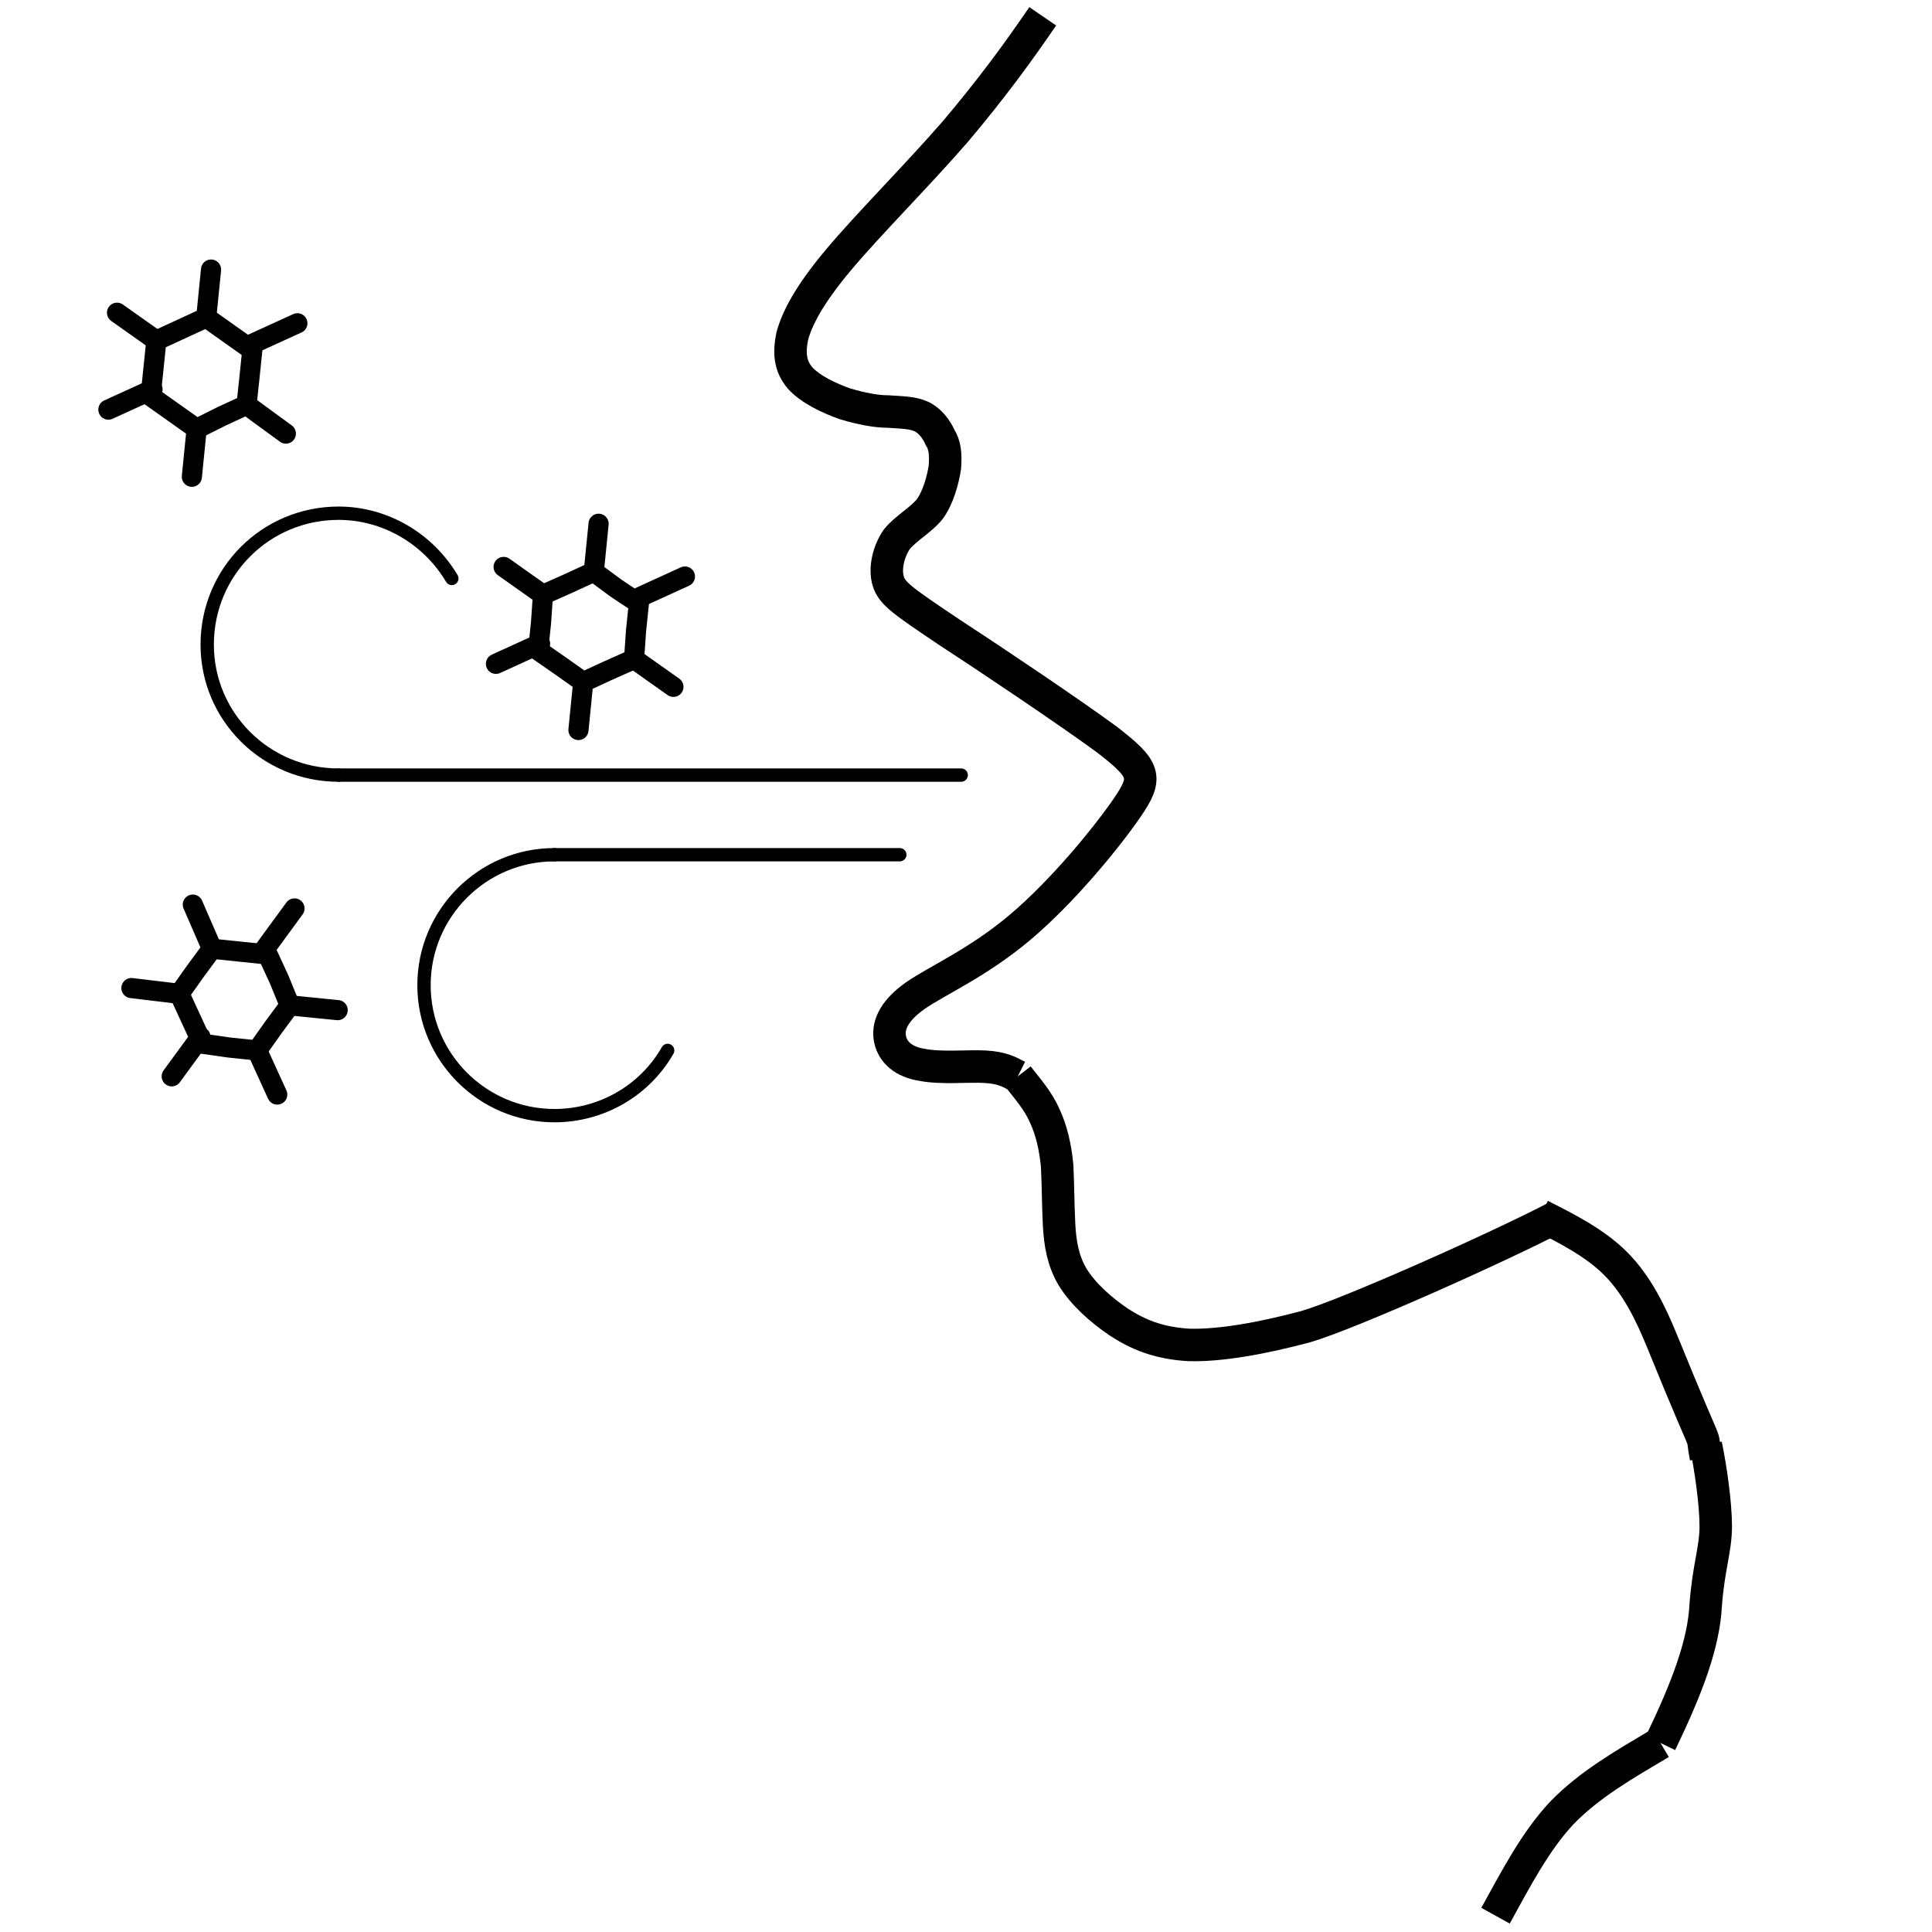
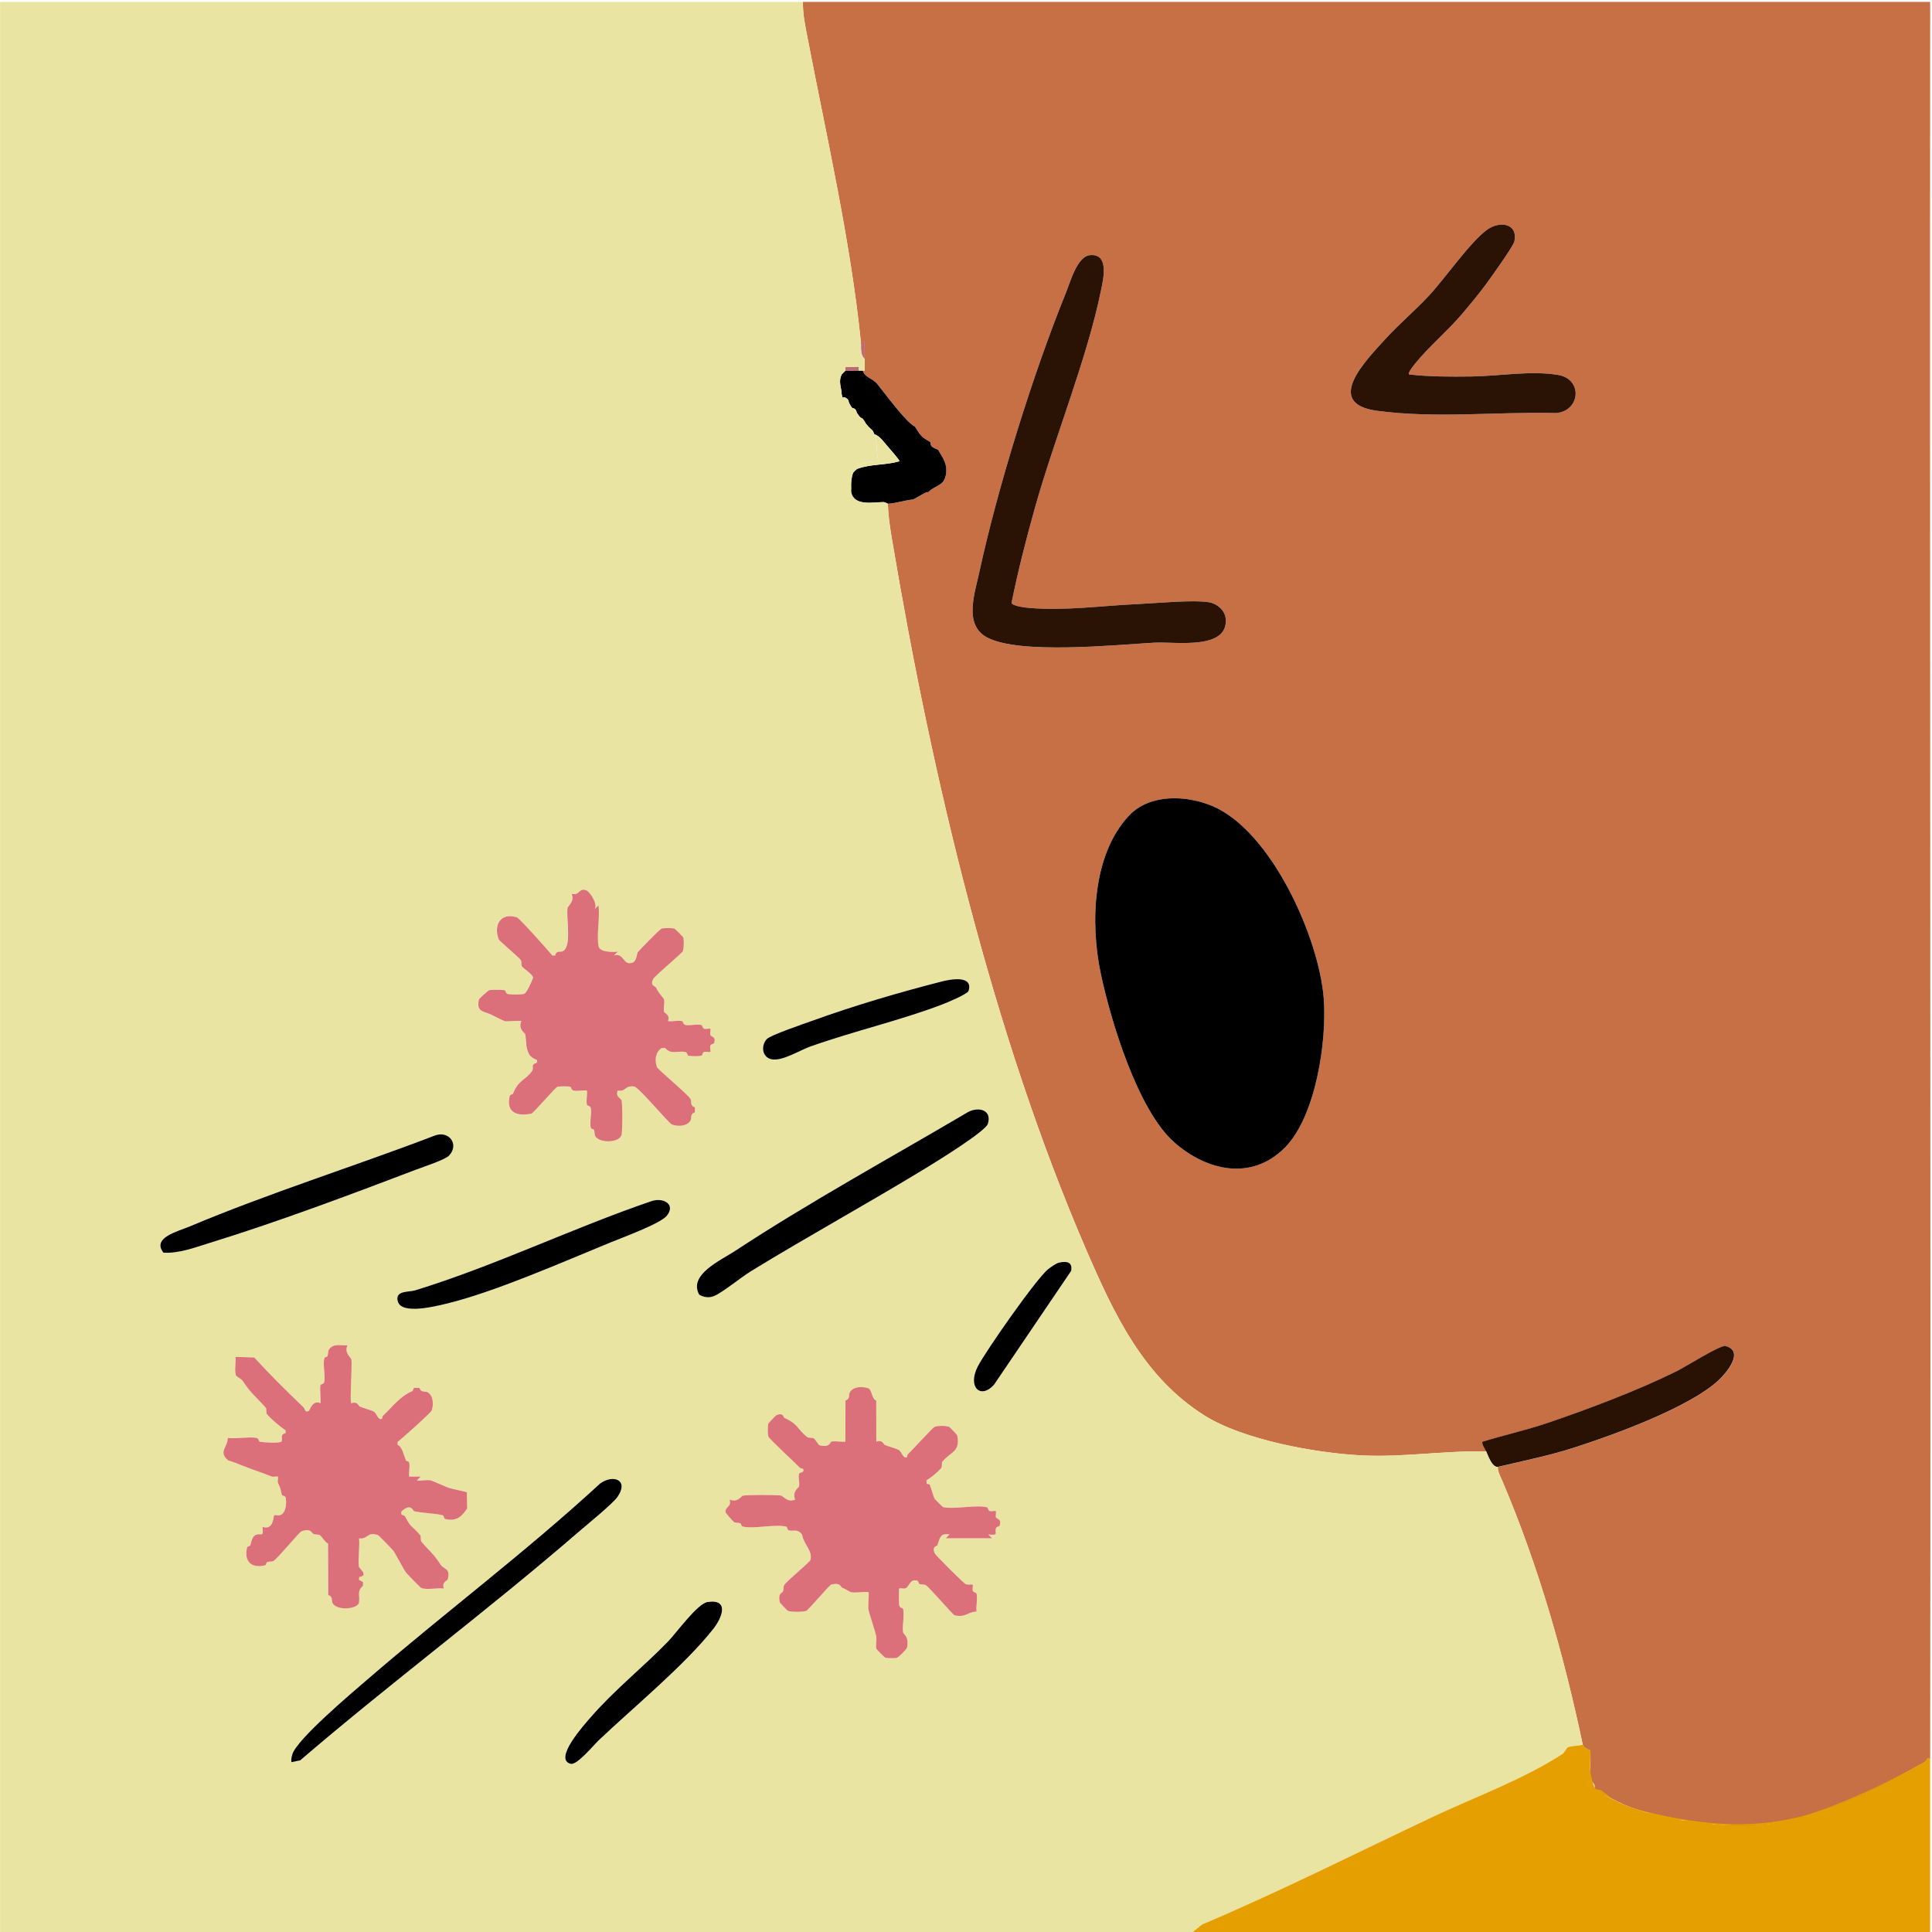
- <svg xmlns="http://www.w3.org/2000/svg" xml:space="preserve" width="20.142mm" height="20.142mm" version="1.0" style="clip-rule:evenodd;fill-rule:evenodd;image-rendering:optimizeQuality;shape-rendering:geometricPrecision;text-rendering:geometricPrecision" viewBox="0 0 2014 2014" id="svg81">
-   <defs id="defs4">
-     <style type="text/css" id="style2">
-    
-     .str1 {stroke:black;stroke-width:33.86}
-     .str0 {stroke:black;stroke-width:33.86;stroke-linejoin:bevel}
-     .str3 {stroke:black;stroke-width:33.86;stroke-linecap:round;stroke-linejoin:round}
-     .str2 {stroke:#2B2A29;stroke-width:33.87;stroke-linecap:round;stroke-linejoin:round}
-     .fil0 {fill:none}
-     .fil1 {fill:#FEFEFE}
-    
-   </style>
+ <svg xmlns="http://www.w3.org/2000/svg" id="Layer_1" data-name="Layer 1" viewBox="0 0 46.561 46.561">
+   <defs>
+     <style>
+       .cls-1 {
+         fill: #291103;
+       }
+ 
+       .cls-2 {
+         fill: #c76f45;
+       }
+ 
+       .cls-3 {
+         fill: #e9e4a2;
+       }
+ 
+       .cls-4 {
+         fill: #db707b;
+       }
+ 
+       .cls-5 {
+         fill: #e69f00;
+       }
+ 
+       .cls-6 {
+         fill: #2a1204;
+       }
+ 
+       .cls-7 {
+         fill: #fefefe;
+       }
+ 
+       .cls-8 {
+         fill: #c06971;
+       }
+     </style>
  </defs>
-   <g id="Layer_x0020_1">
-     <path class="fil0 str1" d="m 1061,1122 c 10,13 21,25 28,41 7,15 11,32 13,52 1,20 1,41 2,61 1,20 4,38 14,55 11,18 29,34 48,47 20,13 41,22 73,24 33,1 77,-7 122,-19 45,-13 203.486,-83.923 262.486,-114.923" id="path11" />
-     <path class="fil0 str1" d="m 1606,1267 c 28,14 57,29 78,50 22,22 36.248,50.657 49,82 54.024,132.785 38.493,84.58 45.372,120.298" id="path13" />
-     <path class="fil0 str1" d="m 1087,17 c -26,38 -53,75 -91,120 -39,45 -91,97 -122,134 -31,37 -43,61 -48,79 -4,19 -2,32 8,44 11,12 30,21 47,27 17,5 32,8 45,8 14,1 25,1 34,5 9,4 16,13 20,22 5,8 6,17 5,31 -2,13 -7,32 -16,44 -10,12 -24,19 -34,31 -9,13 -13,31 -9,44 4,13 16,21 62,52 46,30 125,83 166,113 40,31 43,39 21,71 -22,32 -68,88 -112,125 -44,37 -86,55 -109,71 -24,17 -29,33 -26,46 3,13 14,23 33,26 20,4 48,1 66,2 18,1 26,6 30,8 4,2 4,2 4,2" id="path15" />
-     <path class="fil0 str2" d="m 353,808 c -76,0 -137,-61 -137,-136 0,-76 61,-137 137,-137 48,0 93,26 118,68" id="path21" style="stroke:#000000;stroke-width:13.898;stroke-dasharray:none;stroke-opacity:1" />
-     <path class="fil0 str2" d="m 578,891 c -75,0 -136,61 -136,136 0,75 61,136 136,136 49,0 94,-26 118,-68" id="path23" style="stroke:#000000;stroke-width:13.898;stroke-dasharray:none;stroke-opacity:1" />
-     <line class="fil0 str2" x1="353" y1="808" x2="1002" y2="808" id="line25" style="stroke:#000000;stroke-width:13.898;stroke-dasharray:none;stroke-opacity:1" />
-     <line class="fil0 str2" x1="578" y1="891" x2="938" y2="891" id="line27" style="stroke:#000000;stroke-width:13.898;stroke-dasharray:none;stroke-opacity:1" />
-     <g id="_966191895344" style="fill:none;stroke-width:20.997;stroke-dasharray:none">
-       <polygon class="fil1 str3" points="302,1048 285,1071 268,1095 239,1092 211,1088 199,1062 187,1036 204,1012 221,989 250,992 279,995 291,1021 " id="polygon29" style="fill:none;stroke-width:20.997;stroke-dasharray:none" />
-       <line class="fil0 str3" x1="221" y1="989" x2="201" y2="943" id="line31" style="fill:none;stroke-width:20.997;stroke-dasharray:none" />
-       <line class="fil0 str3" x1="187" y1="1036" x2="137" y2="1030" id="line33" style="fill:none;stroke-width:20.997;stroke-dasharray:none" />
-       <line class="fil0 str3" x1="209" y1="1081" x2="179" y2="1122" id="line35" style="fill:none;stroke-width:20.997;stroke-dasharray:none" />
-       <line class="fil0 str3" x1="289" y1="1141" x2="268" y2="1095" id="line37" style="fill:none;stroke-width:20.997;stroke-dasharray:none" />
-       <line class="fil0 str3" x1="352" y1="1053" x2="302" y2="1048" id="line39" style="fill:none;stroke-width:20.997;stroke-dasharray:none" />
-       <line class="fil0 str3" x1="307" y1="947" x2="277" y2="988" id="line41" style="fill:none;stroke-width:20.997;stroke-dasharray:none" />
-     </g>
-     <g id="_966190349952" style="fill:none;stroke-width:20.997;stroke-dasharray:none">
-       <polygon class="fil1 str3" points="661,687 634,699 608,711 584,694 561,678 564,649 566,620 593,608 619,596 642,613 666,629 663,658 " id="polygon44" style="fill:none;stroke-width:20.997;stroke-dasharray:none" />
-       <line class="fil0 str3" x1="619" y1="596" x2="624" y2="546" id="line46" style="fill:none;stroke-width:20.997;stroke-dasharray:none" />
-       <line class="fil0 str3" x1="566" y1="620" x2="525" y2="591" id="line48" style="fill:none;stroke-width:20.997;stroke-dasharray:none" />
-       <line class="fil0 str3" x1="563" y1="671" x2="517" y2="692" id="line50" style="fill:none;stroke-width:20.997;stroke-dasharray:none" />
-       <line class="fil0 str3" x1="603" y1="761" x2="608" y2="711" id="line52" style="fill:none;stroke-width:20.997;stroke-dasharray:none" />
-       <line class="fil0 str3" x1="702" y1="716" x2="661" y2="687" id="line54" style="fill:none;stroke-width:20.997;stroke-dasharray:none" />
-       <line class="fil0 str3" x1="714" y1="601" x2="668" y2="622" id="line56" style="fill:none;stroke-width:20.997;stroke-dasharray:none" />
-     </g>
-     <g id="_966190348576" style="fill:none;stroke-width:20.997;stroke-dasharray:none">
-       <polygon class="fil1 str3" points="257,422 231,434 205,447 181,430 157,413 160,384 163,355 189,343 215,331 239,348 263,365 260,394 " id="polygon59" style="fill:none;stroke-width:20.997;stroke-dasharray:none" />
-       <line class="fil0 str3" x1="215" y1="331" x2="220" y2="281" id="line61" style="fill:none;stroke-width:20.997;stroke-dasharray:none" />
-       <line class="fil0 str3" x1="163" y1="355" x2="122" y2="326" id="line63" style="fill:none;stroke-width:20.997;stroke-dasharray:none" />
-       <line class="fil0 str3" x1="159" y1="406" x2="113" y2="427" id="line65" style="fill:none;stroke-width:20.997;stroke-dasharray:none" />
-       <line class="fil0 str3" x1="200" y1="497" x2="205" y2="447" id="line67" style="fill:none;stroke-width:20.997;stroke-dasharray:none" />
-       <line class="fil0 str3" x1="298" y1="452" x2="257" y2="422" id="line69" style="fill:none;stroke-width:20.997;stroke-dasharray:none" />
-       <line class="fil0 str3" x1="310" y1="337" x2="264" y2="358" id="line71" style="fill:none;stroke-width:20.997;stroke-dasharray:none" />
-     </g>
-     <path class="fil0 str1" d="m 1778.252,1506.229 c 5,24 10.319,60.876 10.319,84.876 0,24 -7.483,42.195 -10.483,82.195 -2,40 -19.087,85.7 -47.087,143.7" id="path74" />
-     <path class="fil0 str1" d="m 1731,1817 c -37,22 -74,43 -103,73 -28,30 -48,69 -69,107" id="path78" />
+   <path class="cls-8" d="M20.839,8.233c0,.139,0,.28,0,.418-.119-.112-.079-.279-.093-.418h.093Z" />
+   <path class="cls-8" d="M20.699,8.838v.093c-.108-.005-.218.003-.325,0,.006-.007-.015-.067.006-.085l.319-.008Z" />
+   <g>
+     <path class="cls-7" d="M46.561,0v46.561h-.046c.002-1.395-.002-2.792,0-4.186.019-14.109-.014-28.22,0-42.329h-27.165c-6.449.002-12.901,0-19.35,0v-.046h46.561Z" />
+     <path class="cls-2" d="M46.516.046h-27.165c-.009.284.053.569.107.848.464,2.415,1.037,4.89,1.288,7.34h.093c0,.139,0,.28,0,.418v.28c-.012-.005-.03.002-.046,0,.046.167.23.174.351.324.206.254.689.916.905,1.025.146.225.133.232.372.372.004.005-.005.043.015.079.037.065.145.088.171.107.131.226.232.339.184.626-.043.254-.276.238-.416.397-.015.002-.031-.003-.046,0l-.315.174c-.22.024-.39.089-.615.105.006.298.055.603.105.896.948,5.637,2.409,11.846,4.678,17.091.669,1.546,1.378,3.064,2.85,3.988.935.587,2.683.905,3.785.96,1.007.05,1.997-.119,3.002-.095-.035-.077-.098-.143-.093-.232.518-.161,1.058-.279,1.57-.453,1.005-.341,2.176-.783,3.122-1.251.197-.097,1.048-.635,1.17-.604.464.123.023.647-.163.82-.709.661-2.534,1.322-3.489,1.629-.606.194-1.22.318-1.839.464-.002.11.052.205.093.302.876,2.051,1.493,4.207,1.954,6.396.033.089.186.128.186.139,0,.121,0,.242,0,.363,0,.101-.038.215-.004.313.024.069.138.135.099.219,0,.067.63.369.72.407.516.222,1.24.347,1.794.42.935.123,1.566.134,2.584-.126.967-.247,1.993-.839,2.862-1.32.057-.032.042-.112.132-.089.019-14.109-.014-28.22,0-42.329ZM23.783,15.359c-.558-.302-.294-1.052-.185-1.553.441-2.044,1.302-4.811,2.09-6.748.108-.265.272-.882.583-.909.463-.041.321.566.267.829-.336,1.659-1.122,3.573-1.592,5.245-.214.761-.411,1.531-.568,2.307.026.08.346.114.439.122.871.072,1.74-.056,2.602-.094.446-.02,1.329-.108,1.72-.043.193.033.381.193.4.393.071.769-1.223.553-1.701.58-.944.053-3.274.295-4.054-.128ZM30.963,27.66c-.803.805-1.876.559-2.657-.124-.886-.776-1.538-2.937-1.779-4.082-.252-1.199-.203-2.862.686-3.801.497-.525,1.372-.492,1.997-.231,1.427.597,2.585,3.182,2.693,4.656.075,1.018-.192,2.833-.941,3.583ZM37.468,9.954c-1.428-.033-2.853.135-4.274-.053-1.309-.173-.274-1.214.18-1.716.337-.372.73-.7,1.072-1.068.378-.409.999-1.3,1.395-1.582.317-.225.746-.143.656.281-.026.122-.589.905-.707,1.064-.173.232-.364.462-.551.683-.339.399-.8.788-1.12,1.182-.034.041-.202.246-.162.279.501.057,1.007.056,1.513.049.659-.009,1.422-.147,2.08-.037.618.104.529.903-.082.92Z" />
+     <path class="cls-1" d="M41.423,33.259c-.709.661-2.534,1.322-3.489,1.629-.606.194-1.22.318-1.839.464-.138.011-.229-.261-.279-.373-.035-.077-.098-.143-.093-.232.518-.161,1.058-.279,1.57-.453,1.005-.341,2.176-.783,3.122-1.251.197-.097,1.048-.635,1.17-.604.464.123.023.647-.163.82Z" />
+     <path d="M22.789,11.464c-.043.254-.276.238-.416.397-.015.002-.031-.003-.046,0l-.315.174c-.22.024-.39.089-.615.105-.011,0-.06-.04-.113-.039-.232,0-.702.108-.771-.24-.005-.026,0-.063,0-.093-.005-.129.002-.249.046-.372.036-.041.046-.055.093-.093.329-.126.686-.086,1.024-.187.013-.019-.244-.311-.277-.349-.088-.1-.201-.267-.328-.301-.011-.027-.03-.074-.046-.093-.012-.015-.072-.057-.139-.139-.035-.043-.057-.098-.093-.139-.026-.029-.043.008-.139-.139-.015-.024-.013-.064-.046-.094-.059-.052-.047.038-.139-.139-.033-.061.004-.079-.093-.139-.066-.041-.063.073-.093-.093-.003-.015.002-.031,0-.046-.027-.149-.069-.272,0-.418.035-.04.063-.062.093-.093.108.003.217-.005.325,0,.03,0,.065-.005.093,0,.046.167.23.174.351.324.206.254.689.916.905,1.025.146.225.133.232.372.372.004.005-.005.043.015.079.037.065.145.088.171.107.131.226.232.339.184.626Z" />
+     <path class="cls-3" d="M20.653,11.303c.006-.005-.03-.064.057-.108.114-.057.325-.075.456-.079-.048-.195-.019-.475-.094-.651.126.035.239.201.328.301.033.038.291.33.277.349-.338.101-.695.061-1.024.187Z" />
+     <path d="M30.963,27.66c-.803.805-1.876.559-2.657-.124-.886-.776-1.538-2.937-1.779-4.082-.252-1.199-.203-2.862.686-3.801.497-.525,1.372-.492,1.997-.231,1.427.597,2.585,3.182,2.693,4.656.075,1.018-.192,2.833-.941,3.583Z" />
+     <path class="cls-6" d="M27.837,15.487c-.944.053-3.274.295-4.054-.128-.558-.302-.294-1.052-.185-1.553.441-2.044,1.302-4.811,2.09-6.748.108-.265.272-.882.583-.909.463-.041.321.566.267.829-.336,1.659-1.122,3.573-1.592,5.245-.214.761-.411,1.531-.568,2.307.026.08.346.114.439.122.871.072,1.74-.056,2.602-.094.446-.02,1.329-.108,1.72-.043.193.033.381.193.4.393.071.769-1.223.553-1.701.58Z" />
+     <path class="cls-6" d="M37.468,9.954c-1.428-.033-2.853.135-4.274-.053-1.309-.173-.274-1.214.18-1.716.337-.372.73-.7,1.072-1.068.378-.409.999-1.3,1.395-1.582.317-.225.746-.143.656.281-.026.122-.589.905-.707,1.064-.173.232-.364.462-.551.683-.339.399-.8.788-1.12,1.182-.034.041-.202.246-.162.279.501.057,1.007.056,1.513.049.659-.009,1.422-.147,2.08-.037.618.104.529.903-.082.92Z" />
+   </g>
+   <g>
+     <path class="cls-3" d="M36.189,35.654c-.041-.098-.095-.192-.093-.302-.138.011-.229-.261-.279-.373-1.005-.024-1.995.145-3.002.095-1.102-.055-2.85-.373-3.785-.96-1.471-.924-2.18-2.441-2.85-3.988-2.269-5.245-3.73-11.454-4.678-17.091-.05-.293-.098-.598-.105-.896-.011,0-.06-.04-.113-.039-.232,0-.702.108-.771-.24-.005-.026,0-.063,0-.093-.005-.129.002-.249.046-.372.036-.041.046-.055.093-.093.006-.005-.03-.064.057-.108.114-.057.325-.075.456-.079-.048-.195-.019-.475-.094-.651-.011-.027-.03-.074-.046-.093-.012-.015-.072-.057-.139-.139-.035-.043-.057-.098-.093-.139-.026-.029-.043.008-.139-.139-.015-.024-.013-.064-.046-.094-.059-.052-.047.038-.139-.139-.033-.061.004-.079-.093-.139-.066-.041-.063.073-.093-.093-.003-.015.002-.031,0-.046-.027-.149-.069-.272,0-.418.035-.04.063-.062.093-.093.006-.007-.015-.067.006-.085l.319-.008v.093c.03,0,.065-.005.093,0,.016.002.034-.005.046,0v-.28c-.119-.112-.079-.279-.093-.418-.252-2.45-.824-4.925-1.288-7.34-.054-.279-.115-.563-.107-.847-6.449,0-12.901,0-19.35,0v46.515h28.746l.225-.181c1.913-.812,3.711-1.721,5.56-2.594,1.027-.484,2.175-.899,3.132-1.52.034-.022.098-.146.122-.155.098-.04.249-.033.359-.062-.461-2.189-1.078-4.345-1.954-6.396ZM18.481,25.039c.087-.094.89-.366,1.078-.434,1.014-.367,2.095-.686,3.14-.953.191-.049.757-.162.645.223-.024.084-.522.287-.645.335-1.01.384-2.138.643-3.175,1.012-.253.09-.677.36-.931.305-.232-.051-.258-.332-.112-.488ZM23.332,26.797c.256-.132.577-.05.475.287-.054.179-1.228.903-1.465,1.048-1.399.855-2.843,1.645-4.243,2.502-.227.139-.692.519-.889.599-.121.05-.248.033-.359-.033-.267-.48.514-.824.858-1.05,1.825-1.198,3.745-2.245,5.624-3.353ZM11.538,24.082c.004-.016.222-.218.252-.222.076-.01.297-.012.365.004.037.009.012.084.098.095.081.011.285.01.365-.005.068-.014.193-.306.224-.393-.009-.085-.217-.204-.268-.271-.028-.036-.003-.123-.03-.157-.067-.082-.516-.458-.529-.492-.134-.347.043-.664.439-.532.06.02.765.807.85.916l.069.002c.032-.139.129-.068.194-.109.211-.134.07-.771.105-1.034.008-.06.179-.156.097-.346.2.058.172-.159.36-.079.09.038.277.335.198.451l.091-.093c.04.295-.052.711.003.989.029.143.343.143.463.127l-.092.092c.253-.073.21.263.452.171.093-.035.099-.22.12-.249.029-.04.537-.562.576-.571.072-.015.234-.015.305,0,.015.003.215.202.218.218.017.082.015.246-.012.327-.018.052-.685.601-.717.674-.075.172.046.153.075.213.06.129.185.256.188.274.019.1-.019.213.003.307.004.019.156.07.092.218.107.015.239-.022.339,0,.038.009.013.085.098.096.113.014.26-.029.366-.002.033.008.024.072.068.09.042.016.132-.013.149.003.016.017-.013.108.003.149.021.05.139.029.091.191-.009.031-.073.021-.091.067-.016.041.013.132-.003.149-.016.016-.107-.013-.149.003-.044.018-.035.082-.067.09-.061.015-.247.015-.308,0-.038-.009-.013-.084-.098-.095-.19-.023-.321.074-.468-.094l-.084.006c-.146.101-.169.28-.112.452.021.064.724.638.809.77.038.06-.022.162.107.203v.124c-.127.041-.069.139-.108.201-.084.134-.293.143-.438.095-.086-.029-.801-.903-.917-.92-.236-.033-.187.132-.397.097-.061.167.087.172.097.253.02.158.019.635,0,.795-.026.213-.524.235-.638.053-.023-.036-.009-.101-.032-.155-.006-.016-.067-.017-.075-.048-.032-.128.02-.322.002-.459-.012-.087-.088-.061-.096-.098-.023-.101.012-.234,0-.341-.098-.011-.212.016-.306.004-.086-.011-.06-.087-.098-.095-.065-.015-.239-.013-.306,0-.044.009-.582.638-.626.647-.355.072-.621-.027-.523-.431.008-.031.07-.032.076-.047.139-.348.314-.329.466-.557.026-.039.002-.107.017-.136.03-.06.132-.019.09-.129-.046.002-.153-.081-.17-.108-.11-.177-.07-.342-.109-.512-.004-.018-.177-.12-.091-.311-.017-.018-.322.014-.399.004-.022-.003-.332-.163-.361-.174-.182-.069-.328-.072-.261-.354ZM16.068,29.302c-.154.188-1.079.528-1.358.642-1.146.469-2.799,1.199-3.965,1.478-.244.058-1.065.268-1.157-.056-.077-.271.262-.222.414-.268,1.942-.597,3.784-1.498,5.707-2.154.277-.088.586.079.359.358ZM3.938,30.19c-.287-.363.353-.515.621-.628,1.932-.814,3.946-1.441,5.904-2.19.349-.143.614.203.36.476-.097.104-.629.276-.799.341-1.574.601-3.377,1.275-4.977,1.767-.36.111-.728.254-1.109.234ZM6.59,37.616c-.034.022-.101.009-.156.031-.016.006-.017.068-.048.075-.33.081-.513-.098-.432-.431.008-.031.07-.033.076-.048.03-.081.037-.224.147-.26.129-.043.172.081.148-.189.27.095.263-.26.28-.277.015-.015.103.009.146-.005.144-.05.161-.301.13-.431-.009-.036-.084-.028-.091-.064-.045-.203-.04-.153-.092-.283-.016-.041.013-.132-.003-.149-.016-.016-.108.013-.149-.003-.228-.092-.48-.172-.702-.262-.111-.045-.227-.092-.342-.125-.258-.205-.008-.325-.015-.542.212.022.474-.031.678-.005.086.012.06.088.098.096.069.015.49.043.52-.008.035-.059-.05-.168.1-.201l-.002-.069c-.132-.082-.342-.264-.449-.387-.027-.032-.002-.126-.03-.157-.249-.282-.343-.324-.558-.651-.021-.032-.153-.106-.157-.12-.046-.139.003-.309-.014-.453l.453.014c.38.415.781.811,1.186,1.2.041.04.036.141.127.088.03-.018.091-.274.28-.185.021-.019-.018-.35.002-.433.009-.037.084-.012.096-.098.021-.162-.04-.404-.002-.552.008-.032.069-.033.075-.048.022-.054.009-.119.032-.156.102-.161.28-.102.45-.108-.084.19.088.287.096.346.021.161-.043,1.016-.003,1.05.151-.054.175.064.201.077.066.033.291.092.342.124.07.045.107.225.2.17.003-.002-.002-.05.021-.071.252-.237.401-.461.709-.594.017-.008.016-.068.046-.077h.123c.042.127.139.069.202.108.135.084.142.294.095.437-.018.053-.723.684-.822.757l-.002.069c.113.046.153.26.203.38.006.016.068.016.076.047.024.099-.012.234,0,.34h.279l-.092.092c.106.015.241-.022.34.002.036.009.383.164.44.181.136.04.287.063.424.101l.008.393c-.137.202-.26.317-.529.253-.035-.009-.029-.083-.064-.091-.198-.045-.483-.051-.681-.095-.042-.009-.07-.208-.309.002-.036.115.06.07.09.128.143.287.183.229.359.444.028.033.003.124.03.157.208.248.276.268.466.558.076.117.243.075.169.355-.006.024-.154.067-.091.218-.157-.022-.408.04-.546-.013-.025-.009-.342-.339-.369-.373-.052-.065-.257-.465-.309-.529-.028-.035-.344-.364-.369-.373-.261-.091-.237.11-.453.079.021.214-.029.472-.004.677.007.056.25.215.007.256l-.004.067.095.052.002.09c-.159.138-.067.236-.098.406-.029.158-.518.203-.634.019-.039-.062.018-.158-.107-.203l-.004-1.236c-.073-.034-.156-.178-.198-.205-.035-.022-.102-.009-.157-.031-.043-.017-.049-.145-.283-.063-.059.021-.559.64-.677.715ZM7.024,42.468c-.009-.065.003-.125.022-.187.106-.364,1.439-1.486,1.791-1.79,1.856-1.603,3.825-3.079,5.631-4.742.324-.227.693-.074.416.323-.115.167-.731.666-.93.838-2.19,1.896-4.521,3.628-6.719,5.514l-.212.044ZM17.188,39.259c-.687.872-1.916,1.883-2.749,2.672-.135.127-.532.614-.684.577-.436-.107.347-.967.479-1.12.566-.654,1.261-1.205,1.863-1.825.202-.208.71-.917.955-.954.535-.081.348.383.137.649ZM24.094,36.763c-.009.031-.074.022-.091.067-.045.112.094.181-.187.15l.092.092h-1.116l.092-.092c-.247-.043-.23.116-.294.263-.009.022-.137.017-.063.191.02.048.695.721.742.741.058.026.16.003.172.015.016.017-.013.107.003.148.018.045.082.036.091.069.029.119-.016.301,0,.432-.217.005-.248.149-.525.091-.051-.011-.59-.657-.699-.728-.036-.023-.103-.007-.157-.031-.017-.007-.016-.067-.047-.076-.183-.056-.192.152-.285.183-.044.015-.135-.009-.148.002-.015.013-.011.342-.004.398.011.086.087.061.095.098.036.152-.023.39-.002.553.011.079.143.079.099.37-.006.046-.212.25-.256.257-.067.009-.205.009-.27-.005-.015-.004-.215-.203-.218-.218-.019-.1.018-.213-.003-.308-.03-.139-.153-.492-.184-.621-.02-.088.02-.413,0-.433-.131-.019-.312.028-.432-.002-.012-.003-.12-.072-.204-.107-.041-.018-.031-.129-.26-.075-.046.011-.553.615-.604.635-.078.03-.363.03-.442,0-.013-.005-.192-.192-.196-.205-.053-.231.06-.224.075-.261.022-.054.009-.122.031-.157.063-.098.621-.555.634-.606.054-.229-.167-.373-.2-.602-.106-.156-.194-.08-.324-.109-.036-.008-.029-.083-.064-.091-.27-.065-.783.064-1.051-.002-.031-.008-.032-.07-.048-.076-.055-.022-.122-.009-.157-.031-.017-.01-.203-.218-.205-.241-.009-.138.153-.119.098-.302.191.084.293-.088.311-.092.107-.026.794-.022.925-.005.059.008.157.18.346.097-.085-.191.088-.293.092-.311.022-.097-.023-.222,0-.311.009-.036.153-.021.093-.122-.002-.004-.05,0-.071-.022-.102-.107-.752-.704-.763-.757-.015-.072-.015-.234,0-.305.003-.014.182-.2.195-.205.174-.074.169.053.19.063.345.15.313.281.558.466.035.026.115.003.157.03.04.026.102.159.142.168.253.059.246-.082.277-.09.099-.023.234.013.34,0l.002-.991c.125-.044.068-.141.107-.203.087-.137.289-.139.437-.094.1.032.084.264.197.297l.002.991c.151-.054.175.064.201.077.066.033.291.093.342.125.071.044.106.225.2.17.003-.002-.002-.05.021-.071.097-.091.599-.643.642-.658.09-.03.26-.03.349,0,.013.005.192.191.195.205.084.4-.162.398-.355.632-.028.033-.002.124-.03.157-.072.086-.251.24-.356.294l.005.086c.022.005.064.004.072.019.034.07.087.286.122.344.007.012.191.196.205.199.287.059.782-.063,1.051.003.033.008.023.072.068.09.041.016.132-.013.148.003.016.017-.012.108.004.149.019.05.137.026.091.191ZM25.816,30.626l-1.861,2.747c-.322.356-.645.058-.392-.439.186-.365,1.421-2.133,1.699-2.348.065-.05.187-.14.262-.157.183-.041.326-.018.292.196Z" />
+     <path class="cls-5" d="M46.515,42.375c-.002,1.395.002,2.792,0,4.186h-17.769l.225-.181c1.913-.812,3.711-1.721,5.56-2.594,1.027-.484,2.175-.899,3.132-1.52.034-.022.098-.146.122-.155.098-.04.249-.033.359-.062.033.089.186.128.186.139,0,.148-.005.295-.007.443.006.157.069.358.105.449.032.08.14.024.188.086.034.043.057.098.1.124.032.019.099.052.184.089.002,0,.004.002.006.003.17.091.35.16.535.216.002,0,.003,0,.005.002.108.041.192.071.217.077.062.015.134.024.21.032.2.046.401.088.6.122.009.017.026.033.062.037.054.007.118.006.184.003.168.025.336.046.504.06.01.014.027.026.057.029.25.033,1.106.033,1.355,0,.043-.005.059-.028.067-.05.185-.023.37-.056.556-.099.123-.008.243-.019.342-.042.021-.005.027-.035.036-.06.095-.028.189-.06.284-.095.011-.004.022-.008.033-.012.823-.243,1.715-.742,2.431-1.139.057-.032.042-.112.132-.089Z" />
+     <path class="cls-5" d="M38.615,43.166c.101.064.2.169.284.213-.085-.037-.153-.07-.184-.089-.043-.026-.066-.081-.1-.124Z" />
+     <path class="cls-5" d="M39.636,43.652c.079.019.158.039.237.057-.076-.008-.148-.017-.21-.032-.025-.005-.108-.036-.217-.077.063.019.126.036.19.052Z" />
+     <path class="cls-5" d="M40.473,43.83c.082.015.164.028.246.04-.066.003-.129.004-.184-.003-.036-.005-.053-.02-.062-.037Z" />
+     <path class="cls-5" d="M42.701,43.911c-.009.022-.024.044-.067.05-.249.033-1.105.033-1.355,0-.029-.004-.046-.015-.057-.029.494.044.987.043,1.479-.02Z" />
+     <path class="cls-5" d="M43.257,43.812c.126-.029.253-.062.379-.101-.009.025-.015.055-.036.06-.099.022-.219.034-.342.042Z" />
+     <path class="cls-5" d="M46.383,42.464c-.717.397-1.608.896-2.431,1.139.852-.315,1.635-.698,2.431-1.139Z" />
+     <path class="cls-4" d="M24.094,36.763c-.009.031-.074.022-.091.067-.045.112.094.181-.187.15l.092.092h-1.116l.092-.092c-.247-.043-.23.116-.294.263-.009.022-.137.017-.063.191.02.048.695.721.742.741.058.026.16.003.172.015.016.017-.013.107.003.148.018.045.082.036.091.069.029.119-.016.301,0,.432-.217.005-.248.149-.525.091-.051-.011-.59-.657-.699-.728-.036-.023-.103-.007-.157-.031-.017-.007-.016-.067-.047-.076-.183-.056-.192.152-.285.183-.044.015-.135-.009-.148.002-.015.013-.011.342-.004.398.011.086.087.061.095.098.036.152-.023.39-.002.553.011.079.143.079.099.37-.006.046-.212.25-.256.257-.067.009-.205.009-.27-.005-.015-.004-.215-.203-.218-.218-.019-.1.018-.213-.003-.308-.03-.139-.153-.492-.184-.621-.02-.088.02-.413,0-.433-.131-.019-.312.028-.432-.002-.012-.003-.12-.072-.204-.107-.041-.018-.031-.129-.26-.075-.046.011-.553.615-.604.635-.078.03-.363.03-.442,0-.013-.005-.192-.192-.196-.205-.053-.231.06-.224.075-.261.022-.054.009-.122.031-.157.063-.098.621-.555.634-.606.054-.229-.167-.373-.2-.602-.106-.156-.194-.08-.324-.109-.036-.008-.029-.083-.064-.091-.27-.065-.783.064-1.051-.002-.031-.008-.032-.07-.048-.076-.055-.022-.122-.009-.157-.031-.017-.01-.203-.218-.205-.241-.009-.138.153-.119.098-.302.191.084.293-.088.311-.092.107-.026.794-.022.925-.005.059.008.157.18.346.097-.085-.191.088-.293.092-.311.022-.097-.023-.222,0-.311.009-.036.153-.021.093-.122-.002-.004-.05,0-.071-.022-.102-.107-.752-.704-.763-.757-.015-.072-.015-.234,0-.305.003-.014.182-.2.195-.205.174-.074.169.053.19.063.345.15.313.281.558.466.035.026.115.003.157.03.04.026.102.159.142.168.253.059.246-.082.277-.09.099-.023.234.013.34,0l.002-.991c.125-.044.068-.141.107-.203.087-.137.289-.139.437-.094.1.032.084.264.197.297l.002.991c.151-.054.175.064.201.077.066.033.291.093.342.125.071.044.106.225.2.17.003-.002-.002-.05.021-.071.097-.091.599-.643.642-.658.09-.03.26-.03.349,0,.013.005.192.191.195.205.084.4-.162.398-.355.632-.028.033-.002.124-.03.157-.072.086-.251.24-.356.294l.005.086c.022.005.064.004.072.019.034.07.087.286.122.344.007.012.191.196.205.199.287.059.782-.063,1.051.003.033.008.023.072.068.09.041.016.132-.013.148.003.016.017-.012.108.004.149.019.05.137.026.091.191Z" />
+     <path class="cls-4" d="M11.259,36.354c-.137.202-.26.317-.529.253-.035-.009-.029-.083-.064-.091-.198-.045-.483-.051-.681-.095-.042-.009-.07-.208-.309.002-.036.115.06.07.09.128.143.287.183.229.359.444.028.033.003.124.03.157.208.248.276.268.466.558.076.117.243.075.169.355-.006.024-.154.067-.091.218-.157-.022-.408.04-.546-.013-.025-.009-.342-.339-.369-.373-.052-.065-.257-.465-.309-.529-.028-.035-.344-.364-.369-.373-.261-.091-.237.11-.453.079.021.214-.029.472-.004.677.007.056.25.215.007.256l-.004.067.095.052.002.09c-.159.138-.067.236-.098.406-.029.158-.518.203-.634.019-.039-.062.018-.158-.107-.203l-.004-1.236c-.073-.034-.156-.178-.198-.205-.035-.022-.102-.009-.157-.031-.043-.017-.049-.145-.283-.063-.059.021-.559.64-.677.715-.034.022-.101.009-.156.031-.016.006-.017.068-.048.075-.33.081-.513-.098-.432-.431.008-.031.07-.033.076-.048.03-.081.037-.224.147-.26.129-.043.172.081.148-.189.27.095.263-.26.28-.277.015-.015.103.009.146-.005.144-.05.161-.301.13-.431-.009-.036-.084-.028-.091-.064-.045-.203-.04-.153-.092-.283-.016-.041.013-.132-.003-.149-.016-.016-.108.013-.149-.003-.228-.092-.48-.172-.702-.262-.111-.045-.227-.092-.342-.125-.258-.205-.008-.325-.015-.542.212.022.474-.031.678-.005.086.012.06.088.098.096.069.015.49.043.52-.008.035-.059-.05-.168.1-.201l-.002-.069c-.132-.082-.342-.264-.449-.387-.027-.032-.002-.126-.03-.157-.249-.282-.343-.324-.558-.651-.021-.032-.153-.106-.157-.12-.046-.139.003-.309-.014-.453l.453.014c.38.415.781.811,1.186,1.2.041.04.036.141.127.088.03-.018.091-.274.28-.185.021-.019-.018-.35.002-.433.009-.037.084-.012.096-.098.021-.162-.04-.404-.002-.552.008-.032.069-.033.075-.048.022-.054.009-.119.032-.156.102-.161.28-.102.45-.108-.084.19.088.287.096.346.021.161-.043,1.016-.003,1.05.151-.054.175.064.201.077.066.033.291.092.342.124.07.045.107.225.2.17.003-.002-.002-.05.021-.071.252-.237.401-.461.709-.594.017-.008.016-.068.046-.077h.123c.042.127.139.069.202.108.135.084.142.294.095.437-.018.053-.723.684-.822.757l-.002.069c.113.046.153.26.203.38.006.016.068.016.076.047.024.099-.012.234,0,.34h.279l-.092.092c.106.015.241-.022.34.002.036.009.383.164.44.181.136.04.287.063.424.101l.008.393Z" />
+     <path class="cls-4" d="M17.21,25.134c-.009.031-.073.021-.091.067-.016.041.013.132-.003.149-.016.016-.107-.013-.149.003-.044.018-.035.082-.067.09-.061.015-.247.015-.308,0-.038-.009-.013-.084-.098-.095-.19-.023-.321.074-.468-.094l-.084.006c-.146.101-.169.28-.112.452.021.064.724.638.809.77.038.06-.022.162.107.203v.124c-.127.041-.069.139-.108.201-.084.134-.293.143-.438.095-.086-.029-.801-.903-.917-.92-.236-.033-.187.132-.397.097-.061.167.087.172.097.253.02.158.019.635,0,.795-.026.213-.524.235-.638.053-.023-.036-.009-.101-.032-.155-.006-.016-.067-.017-.075-.048-.032-.128.02-.322.002-.459-.012-.087-.088-.061-.096-.098-.023-.101.012-.234,0-.341-.098-.011-.212.016-.306.004-.086-.011-.06-.087-.098-.095-.065-.015-.239-.013-.306,0-.044.009-.582.638-.626.647-.355.072-.621-.027-.523-.431.008-.031.07-.032.076-.047.139-.348.314-.329.466-.557.026-.039.002-.107.017-.136.03-.06.132-.019.09-.129-.046.002-.153-.081-.17-.108-.11-.177-.07-.342-.109-.512-.004-.018-.177-.12-.091-.311-.017-.018-.322.014-.399.004-.022-.003-.332-.163-.361-.174-.182-.069-.328-.072-.261-.354.004-.016.222-.218.252-.222.076-.01.297-.012.365.004.037.009.012.084.098.095.081.011.285.01.365-.005.068-.014.193-.306.224-.393-.009-.085-.217-.204-.268-.271-.028-.036-.003-.123-.03-.157-.067-.082-.516-.458-.529-.492-.134-.347.043-.664.439-.532.06.02.765.807.85.916l.069.002c.032-.139.129-.068.194-.109.211-.134.07-.771.105-1.034.008-.06.179-.156.097-.346.2.058.172-.159.36-.079.09.038.277.335.198.451l.091-.093c.04.295-.052.711.003.989.029.143.343.143.463.127l-.092.092c.253-.073.21.263.452.171.093-.035.099-.22.12-.249.029-.04.537-.562.576-.571.072-.015.234-.015.305,0,.015.003.215.202.218.218.017.082.015.246-.012.327-.018.052-.685.601-.717.674-.075.172.046.153.075.213.06.129.185.256.188.274.019.1-.019.213.003.307.004.019.156.07.092.218.107.015.239-.022.339,0,.038.009.013.085.098.096.113.014.26-.029.366-.002.033.008.024.072.068.09.042.016.132-.013.149.003.016.017-.013.108.003.149.021.05.139.029.091.191Z" />
+     <path d="M23.807,27.085c-.054.179-1.228.903-1.465,1.048-1.399.855-2.843,1.645-4.243,2.502-.227.139-.692.519-.889.599-.121.05-.248.033-.359-.033-.267-.48.514-.824.858-1.05,1.825-1.198,3.745-2.245,5.624-3.353.256-.132.577-.05.475.287Z" />
+     <path d="M14.884,36.072c-.115.167-.731.666-.93.838-2.19,1.896-4.521,3.628-6.719,5.514l-.212.044c-.009-.065.003-.125.022-.187.106-.364,1.439-1.486,1.791-1.79,1.856-1.603,3.825-3.079,5.631-4.742.324-.227.693-.074.416.323Z" />
+     <path d="M10.824,27.848c-.097.104-.629.276-.799.341-1.574.601-3.377,1.275-4.977,1.767-.36.111-.728.254-1.109.234-.287-.363.353-.515.621-.628,1.932-.814,3.946-1.441,5.904-2.19.349-.143.614.203.36.476Z" />
+     <path d="M16.068,29.302c-.154.188-1.079.528-1.358.642-1.146.469-2.799,1.199-3.965,1.478-.244.058-1.065.268-1.157-.056-.077-.271.262-.222.414-.268,1.942-.597,3.784-1.498,5.707-2.154.277-.088.586.079.359.358Z" />
+     <path d="M17.188,39.259c-.687.872-1.916,1.883-2.749,2.672-.135.127-.532.614-.684.577-.436-.107.347-.967.479-1.12.566-.654,1.261-1.205,1.863-1.825.202-.208.71-.917.955-.954.535-.081.348.383.137.649Z" />
+     <path d="M23.344,23.876c-.024.084-.522.287-.645.335-1.01.384-2.138.643-3.175,1.012-.253.09-.677.36-.931.305-.232-.051-.258-.332-.112-.488.087-.094.89-.366,1.078-.434,1.014-.367,2.095-.686,3.14-.953.191-.049.757-.162.645.223Z" />
+     <path d="M25.816,30.626l-1.861,2.747c-.322.356-.645.058-.392-.439.186-.365,1.421-2.133,1.699-2.348.065-.05.187-.14.262-.157.183-.041.326-.018.292.196Z" />
  </g>
</svg>
